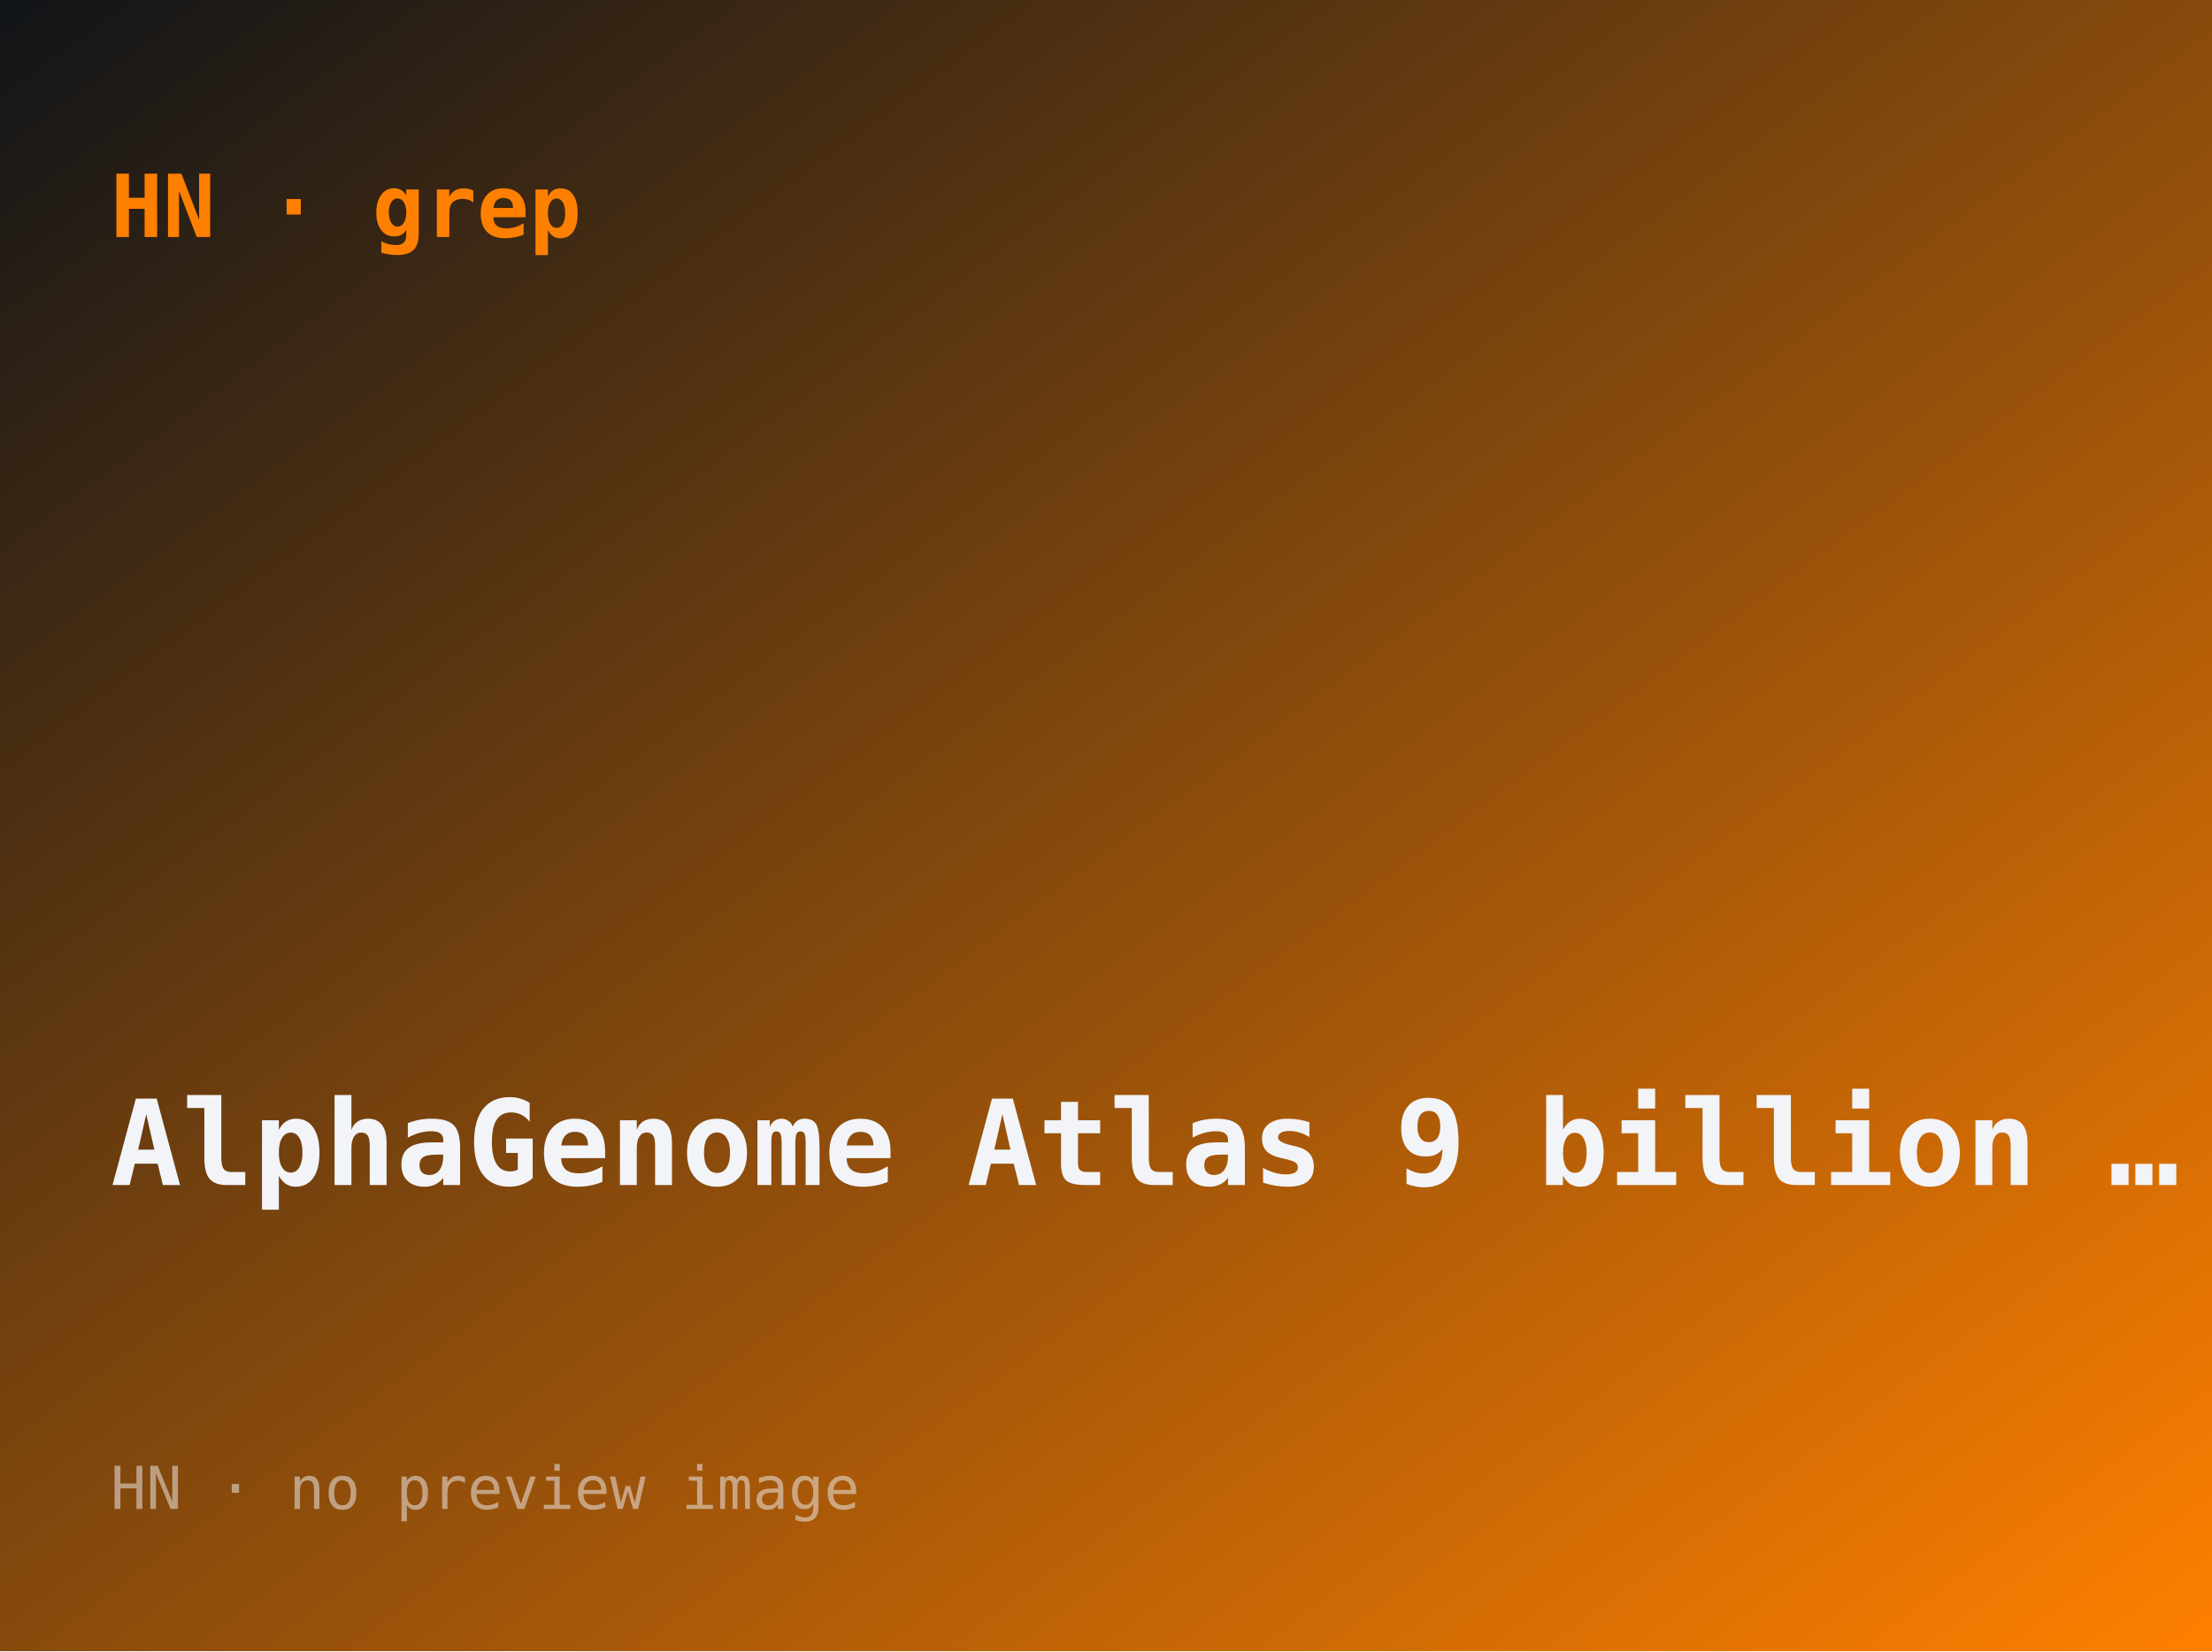
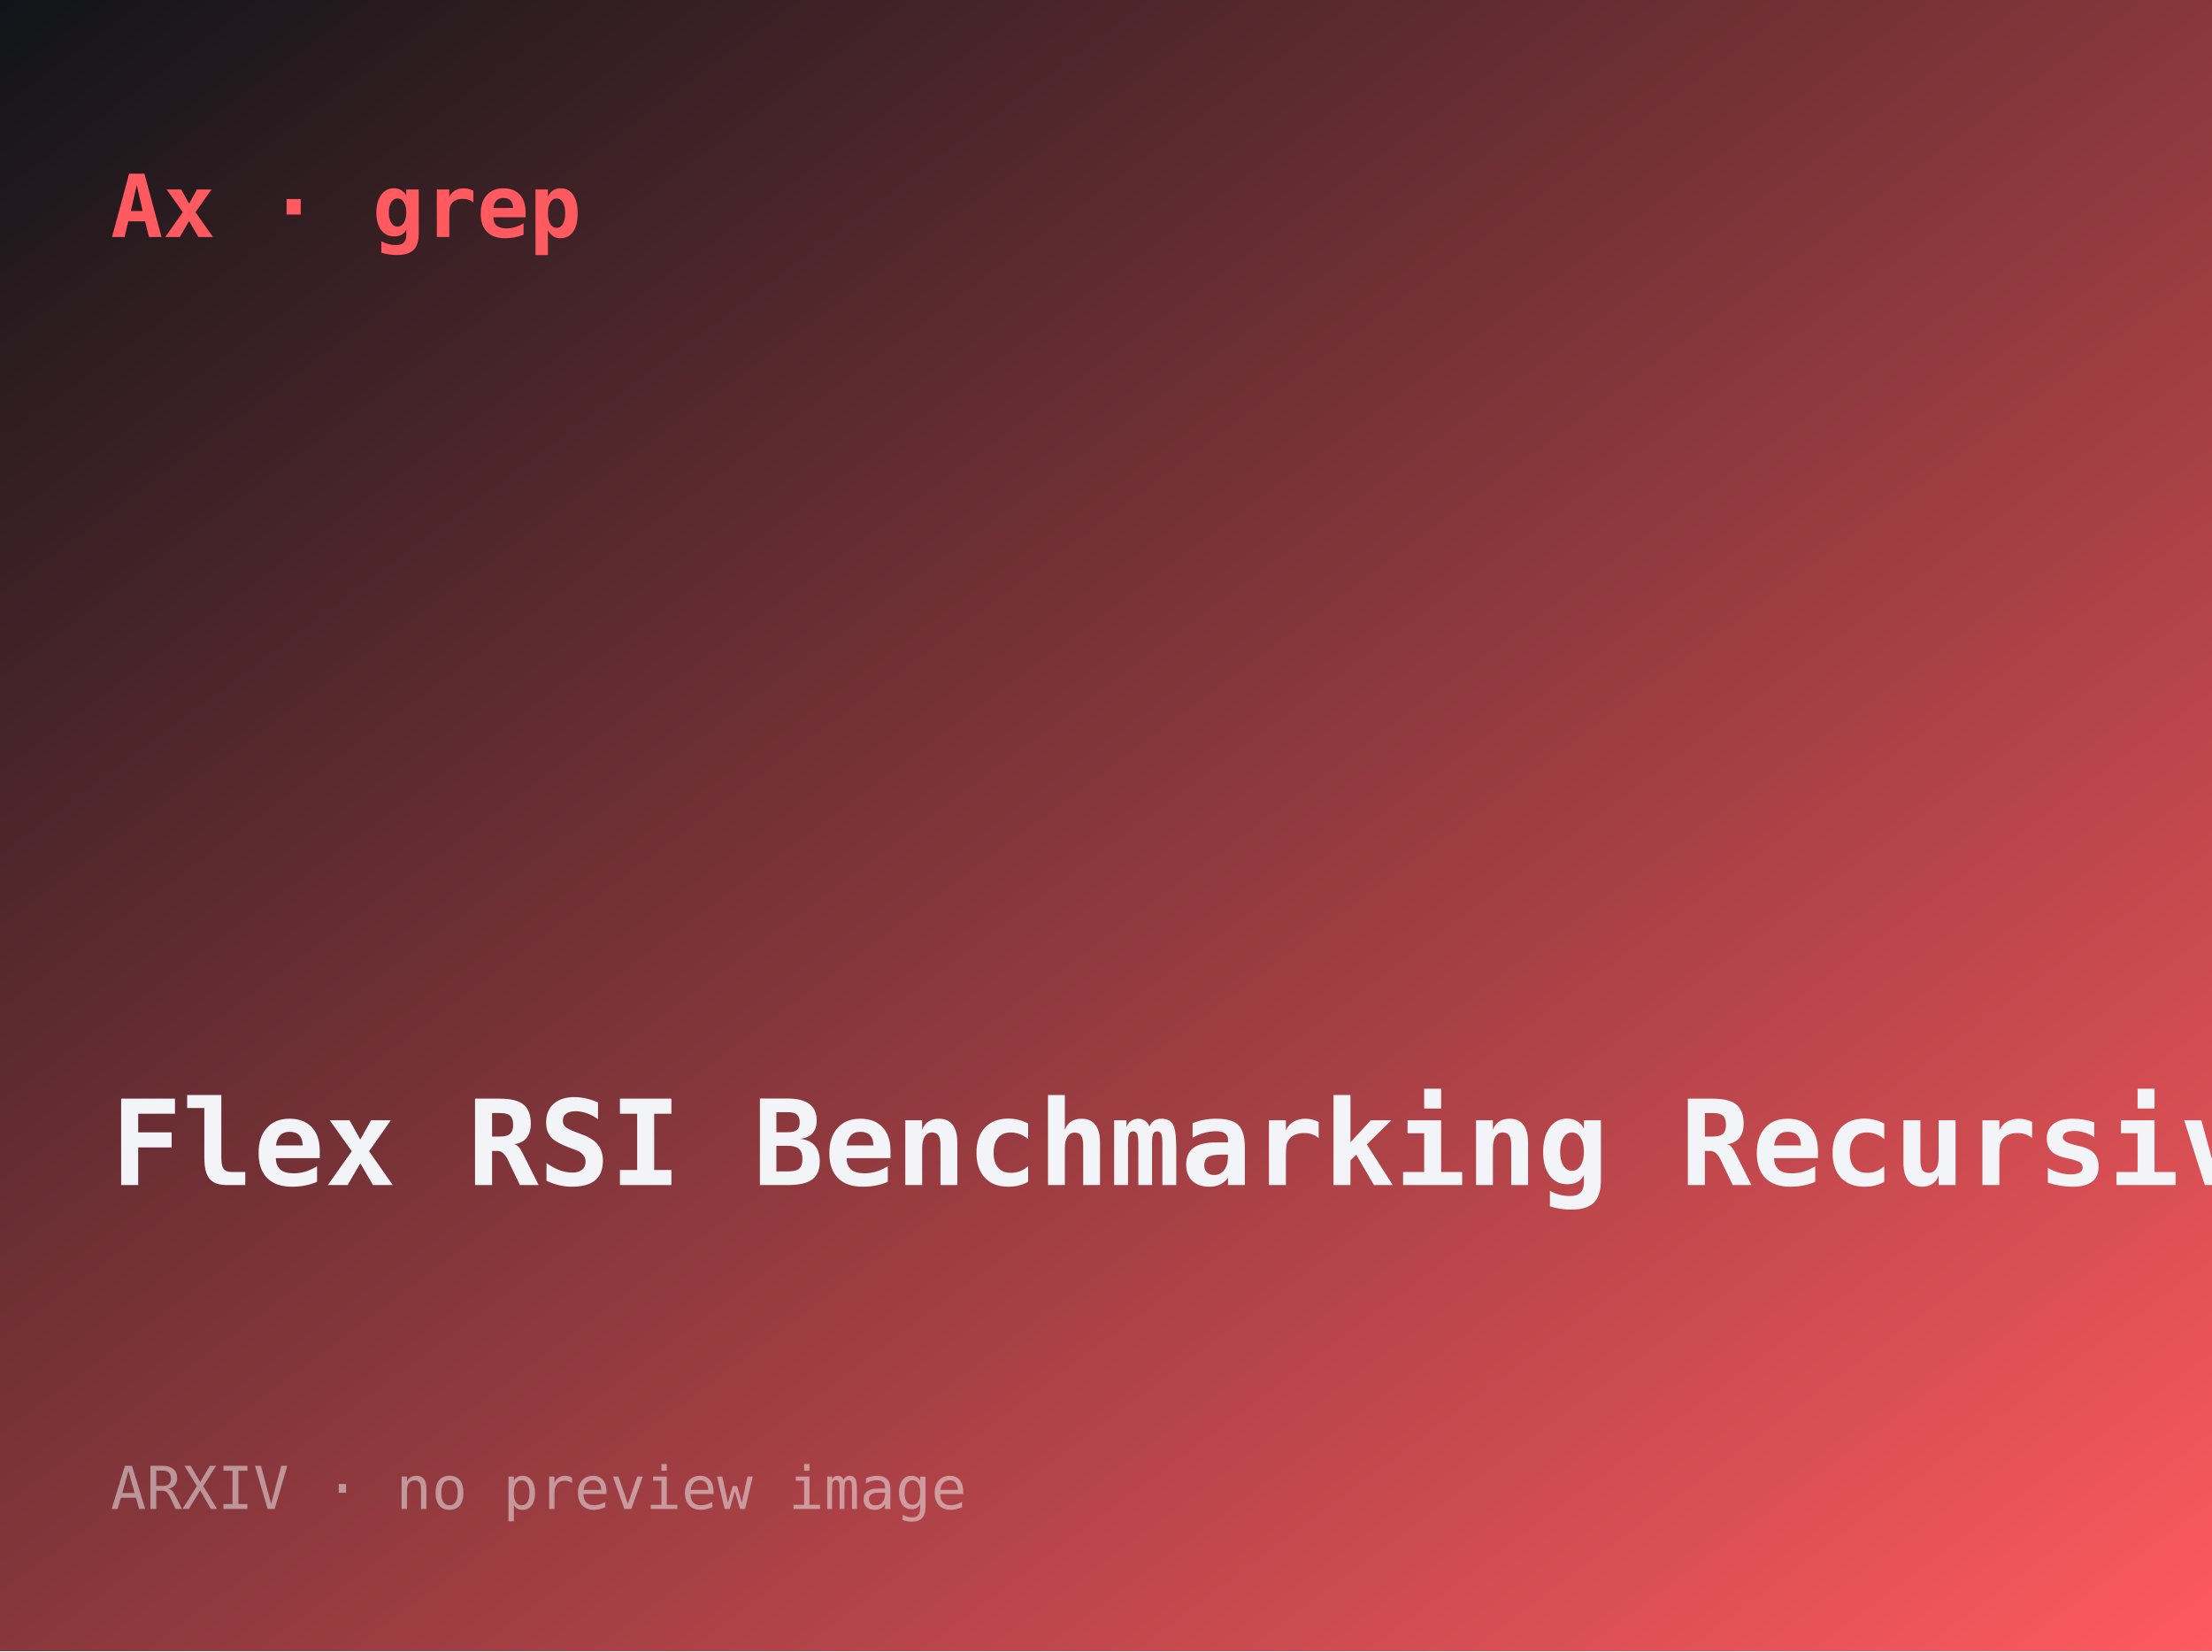
- <svg xmlns="http://www.w3.org/2000/svg" width="560" height="418" viewBox="0 0 560 418" role="img" aria-label="AlphaGenome Atlas: 9 billion DNA letter changes">
+ <svg xmlns="http://www.w3.org/2000/svg" width="560" height="418" viewBox="0 0 560 418" role="img" aria-label="Flex-RSI: Benchmarking Recursive Self-Improvement of Frontier Agents">
  <defs>
    <linearGradient id="g" x1="0" y1="0" x2="1" y2="1">
      <stop offset="0" stop-color="#101418" />
-       <stop offset="1" stop-color="#ff8000" />
+       <stop offset="1" stop-color="#ff5a5f" />
    </linearGradient>
  </defs>
  <rect width="560" height="418" fill="url(#g)" />
-   <text x="28" y="60" font-family="ui-monospace,monospace" font-size="22" fill="#ff8000" font-weight="700">HN · grep</text>
-   <text x="28" y="300" font-family="ui-monospace,monospace" font-size="30" fill="#f2f4f8" font-weight="600">AlphaGenome Atlas 9 billion …</text>
-   <text x="28" y="382" font-family="ui-monospace,monospace" font-size="15" fill="rgba(242,244,248,.5)">HN · no preview image</text>
+   <text x="28" y="60" font-family="ui-monospace,monospace" font-size="22" fill="#ff5a5f" font-weight="700">Ax · grep</text>
+   <text x="28" y="300" font-family="ui-monospace,monospace" font-size="30" fill="#f2f4f8" font-weight="600">Flex RSI Benchmarking Recursive …</text>
+   <text x="28" y="382" font-family="ui-monospace,monospace" font-size="15" fill="rgba(242,244,248,.5)">ARXIV · no preview image</text>
</svg>
